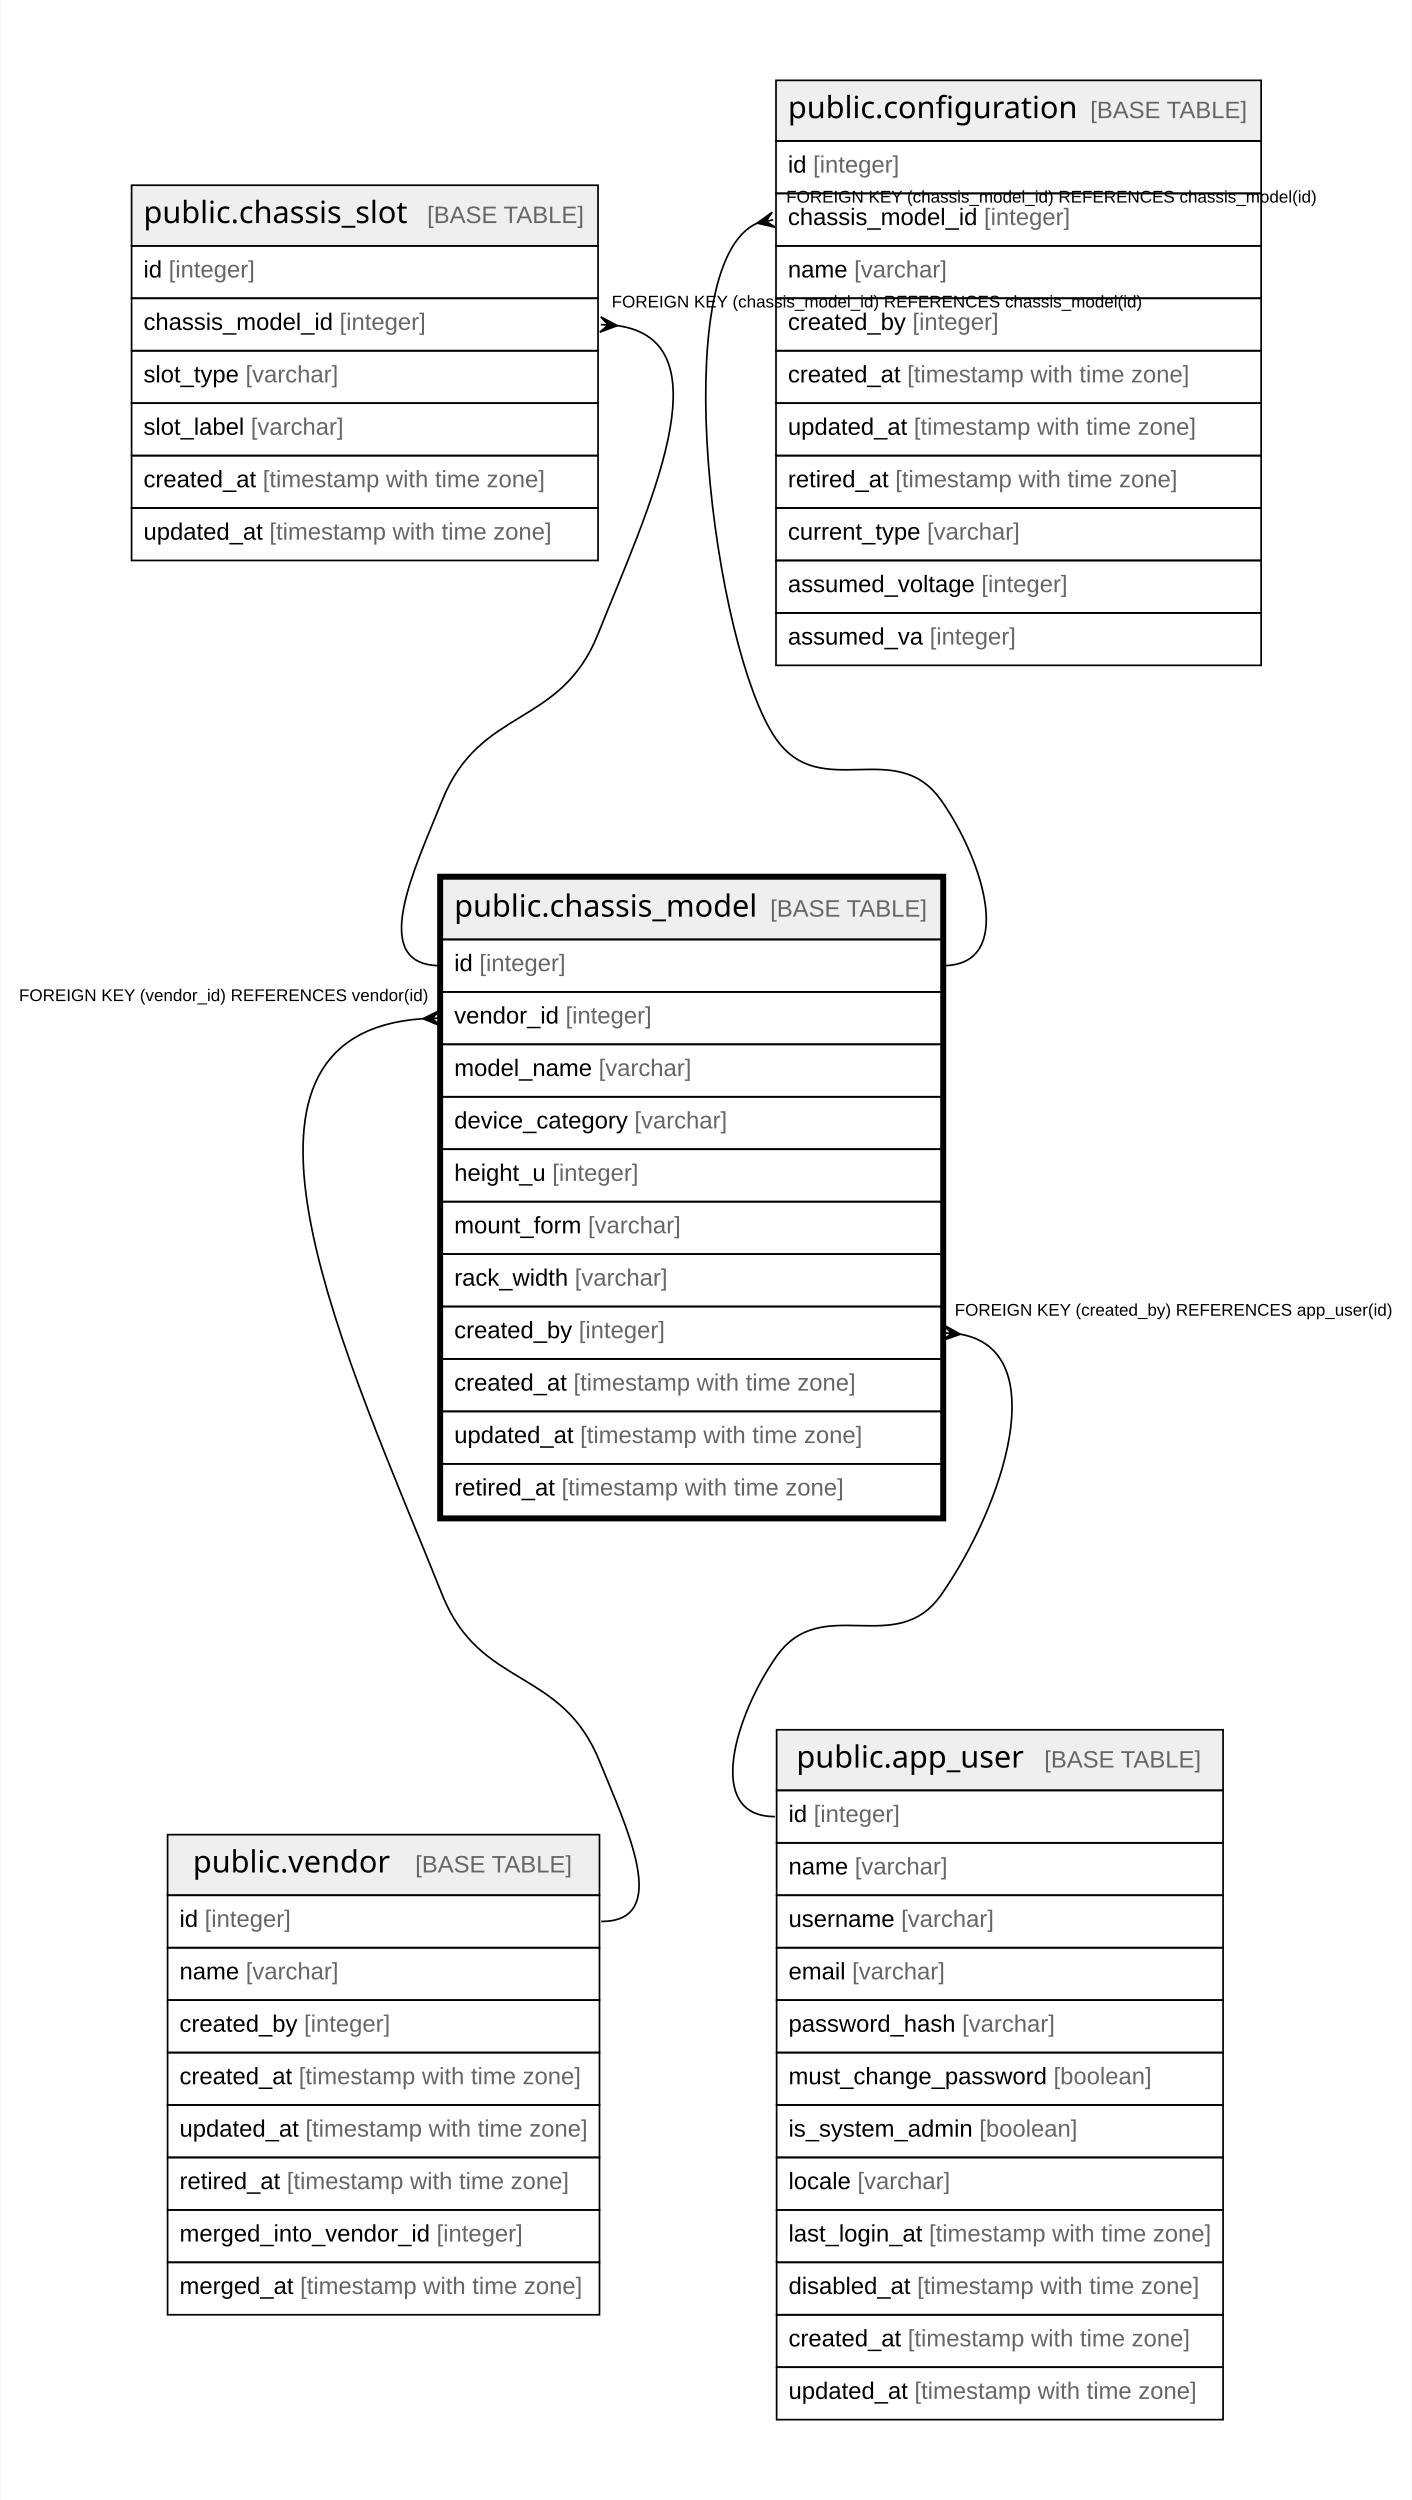
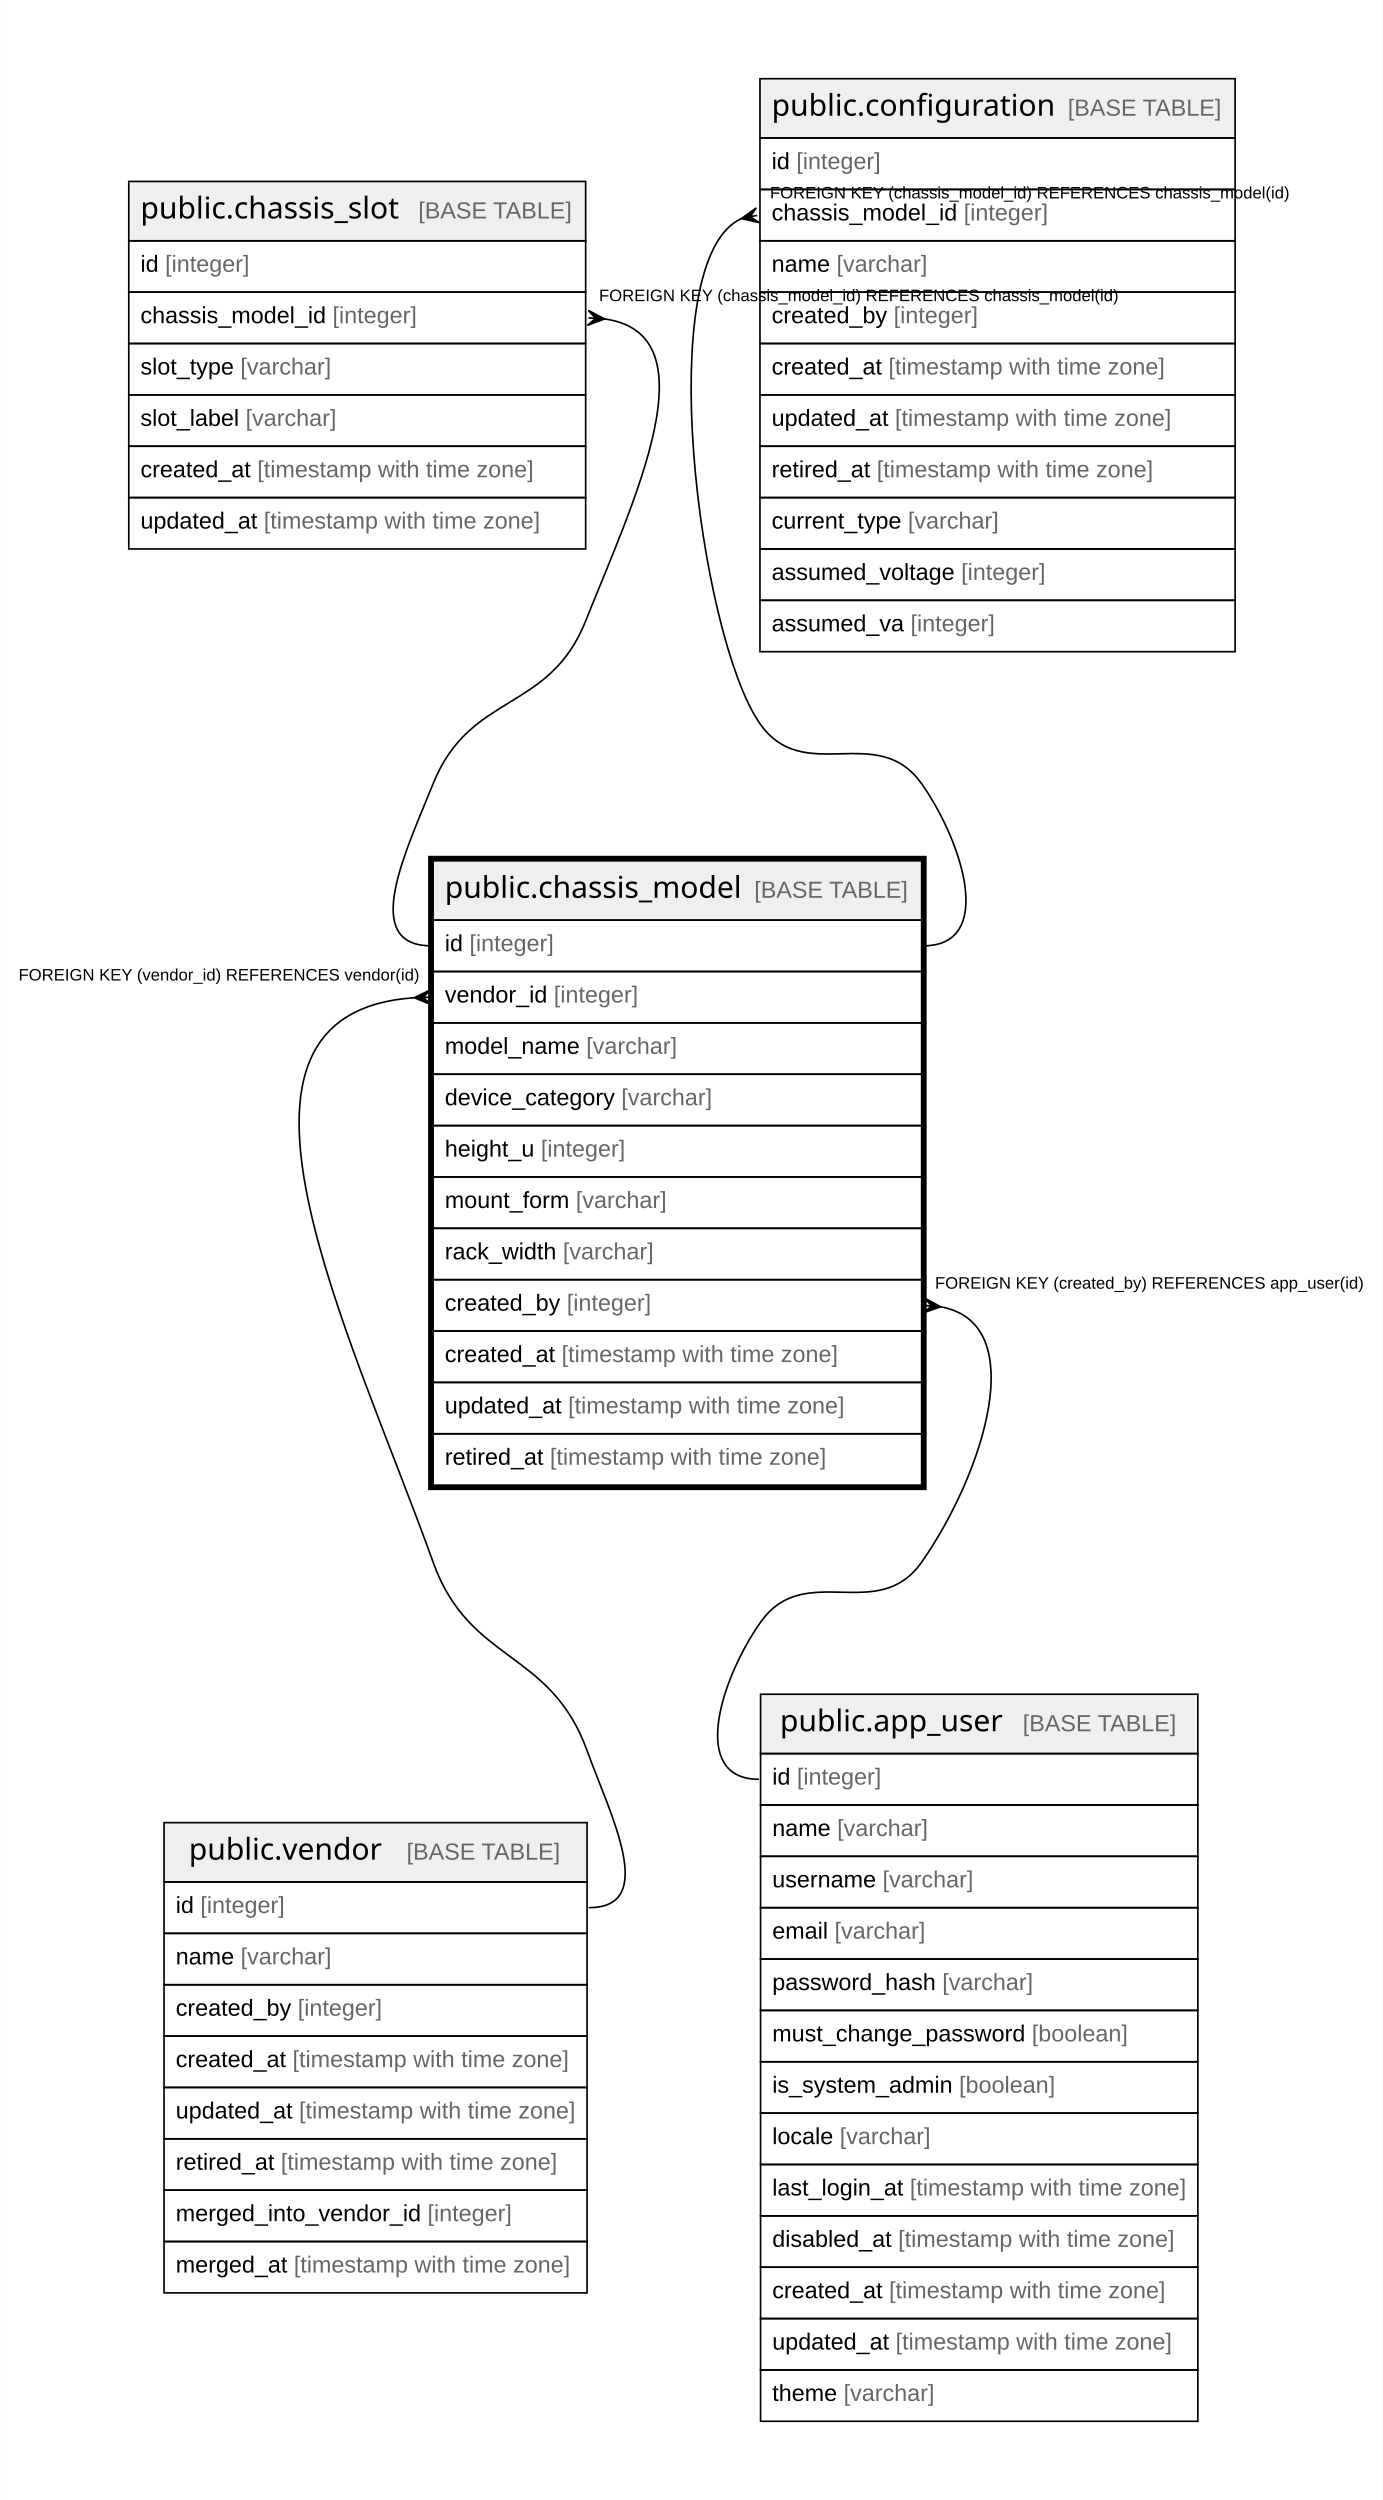
- <svg xmlns="http://www.w3.org/2000/svg" width="829pt" height="1468pt" viewBox="0.00 0.00 828.90 1468.40">
-   <g id="graph0" class="graph" transform="scale(1 1) rotate(0) translate(4 1464.4)">
-     <polygon fill="white" stroke="none" points="-4,4 -4,-1464.4 824.9,-1464.4 824.9,4 -4,4" />
+ <svg xmlns="http://www.w3.org/2000/svg" width="829pt" height="1499pt" viewBox="0.00 0.00 828.90 1499.20">
+   <g id="graph0" class="graph" transform="scale(1 1) rotate(0) translate(4 1495.2)">
+     <polygon fill="white" stroke="none" points="-4,4 -4,-1495.2 824.9,-1495.2 824.9,4 -4,4" />
    <g id="node1" class="node">
-       <polygon fill="#efefef" stroke="none" points="255.62,-912.6 255.62,-948.2 548.59,-948.2 548.59,-912.6 255.62,-912.6" />
-       <polygon fill="none" stroke="black" points="255.62,-912.6 255.62,-948.2 548.59,-948.2 548.59,-912.6 255.62,-912.6" />
-       <text text-anchor="start" x="262.62" y="-926" font-family="Arial Bold" font-size="18.00">public.chassis_model</text>
-       <text text-anchor="start" x="417.1" y="-926" font-family="Arial" font-size="14.00">    </text>
-       <text text-anchor="start" x="448.22" y="-926" font-family="Arial" font-size="14.00" fill="#666666">[BASE TABLE]</text>
+       <polygon fill="#efefef" stroke="none" points="255.62,-943.4 255.62,-979 548.59,-979 548.59,-943.4 255.62,-943.4" />
+       <polygon fill="none" stroke="black" points="255.62,-943.4 255.62,-979 548.59,-979 548.59,-943.4 255.62,-943.4" />
+       <text text-anchor="start" x="262.62" y="-956.8" font-family="Arial Bold" font-size="18.00">public.chassis_model</text>
+       <text text-anchor="start" x="417.1" y="-956.8" font-family="Arial" font-size="14.00">    </text>
+       <text text-anchor="start" x="448.22" y="-956.8" font-family="Arial" font-size="14.00" fill="#666666">[BASE TABLE]</text>
+       <polygon fill="none" stroke="black" points="255.62,-912.6 255.62,-943.4 548.59,-943.4 548.59,-912.6 255.62,-912.6" />
+       <text text-anchor="start" x="262.62" y="-924.8" font-family="Arial" font-size="14.00">id </text>
+       <text text-anchor="start" x="277.41" y="-924.8" font-family="Arial" font-size="14.00" fill="#666666">[integer]</text>
      <polygon fill="none" stroke="black" points="255.62,-881.8 255.62,-912.6 548.59,-912.6 548.59,-881.8 255.62,-881.8" />
-       <text text-anchor="start" x="262.62" y="-894" font-family="Arial" font-size="14.00">id </text>
-       <text text-anchor="start" x="277.41" y="-894" font-family="Arial" font-size="14.00" fill="#666666">[integer]</text>
+       <text text-anchor="start" x="262.62" y="-894" font-family="Arial" font-size="14.00">vendor_id </text>
+       <text text-anchor="start" x="328" y="-894" font-family="Arial" font-size="14.00" fill="#666666">[integer]</text>
      <polygon fill="none" stroke="black" points="255.62,-851 255.62,-881.8 548.59,-881.8 548.59,-851 255.62,-851" />
-       <text text-anchor="start" x="262.62" y="-863.2" font-family="Arial" font-size="14.00">vendor_id </text>
-       <text text-anchor="start" x="328" y="-863.2" font-family="Arial" font-size="14.00" fill="#666666">[integer]</text>
+       <text text-anchor="start" x="262.62" y="-863.2" font-family="Arial" font-size="14.00">model_name </text>
+       <text text-anchor="start" x="347.45" y="-863.2" font-family="Arial" font-size="14.00" fill="#666666">[varchar]</text>
      <polygon fill="none" stroke="black" points="255.62,-820.2 255.62,-851 548.59,-851 548.59,-820.2 255.62,-820.2" />
-       <text text-anchor="start" x="262.62" y="-832.4" font-family="Arial" font-size="14.00">model_name </text>
-       <text text-anchor="start" x="347.45" y="-832.4" font-family="Arial" font-size="14.00" fill="#666666">[varchar]</text>
+       <text text-anchor="start" x="262.62" y="-832.4" font-family="Arial" font-size="14.00">device_category </text>
+       <text text-anchor="start" x="368.47" y="-832.4" font-family="Arial" font-size="14.00" fill="#666666">[varchar]</text>
      <polygon fill="none" stroke="black" points="255.62,-789.4 255.62,-820.2 548.59,-820.2 548.59,-789.4 255.62,-789.4" />
-       <text text-anchor="start" x="262.62" y="-801.6" font-family="Arial" font-size="14.00">device_category </text>
-       <text text-anchor="start" x="368.47" y="-801.6" font-family="Arial" font-size="14.00" fill="#666666">[varchar]</text>
+       <text text-anchor="start" x="262.62" y="-801.6" font-family="Arial" font-size="14.00">height_u </text>
+       <text text-anchor="start" x="320.23" y="-801.6" font-family="Arial" font-size="14.00" fill="#666666">[integer]</text>
      <polygon fill="none" stroke="black" points="255.62,-758.6 255.62,-789.4 548.59,-789.4 548.59,-758.6 255.62,-758.6" />
-       <text text-anchor="start" x="262.62" y="-770.8" font-family="Arial" font-size="14.00">height_u </text>
-       <text text-anchor="start" x="320.23" y="-770.8" font-family="Arial" font-size="14.00" fill="#666666">[integer]</text>
+       <text text-anchor="start" x="262.62" y="-770.8" font-family="Arial" font-size="14.00">mount_form </text>
+       <text text-anchor="start" x="341.21" y="-770.8" font-family="Arial" font-size="14.00" fill="#666666">[varchar]</text>
      <polygon fill="none" stroke="black" points="255.62,-727.8 255.62,-758.6 548.59,-758.6 548.59,-727.8 255.62,-727.8" />
-       <text text-anchor="start" x="262.62" y="-740" font-family="Arial" font-size="14.00">mount_form </text>
-       <text text-anchor="start" x="341.21" y="-740" font-family="Arial" font-size="14.00" fill="#666666">[varchar]</text>
+       <text text-anchor="start" x="262.62" y="-740" font-family="Arial" font-size="14.00">rack_width </text>
+       <text text-anchor="start" x="333.43" y="-740" font-family="Arial" font-size="14.00" fill="#666666">[varchar]</text>
      <polygon fill="none" stroke="black" points="255.62,-697 255.62,-727.8 548.59,-727.8 548.59,-697 255.62,-697" />
-       <text text-anchor="start" x="262.62" y="-709.2" font-family="Arial" font-size="14.00">rack_width </text>
-       <text text-anchor="start" x="333.43" y="-709.2" font-family="Arial" font-size="14.00" fill="#666666">[varchar]</text>
+       <text text-anchor="start" x="262.62" y="-709.2" font-family="Arial" font-size="14.00">created_by </text>
+       <text text-anchor="start" x="335.78" y="-709.2" font-family="Arial" font-size="14.00" fill="#666666">[integer]</text>
      <polygon fill="none" stroke="black" points="255.62,-666.2 255.62,-697 548.59,-697 548.59,-666.2 255.62,-666.2" />
-       <text text-anchor="start" x="262.62" y="-678.4" font-family="Arial" font-size="14.00">created_by </text>
-       <text text-anchor="start" x="335.78" y="-678.4" font-family="Arial" font-size="14.00" fill="#666666">[integer]</text>
+       <text text-anchor="start" x="262.62" y="-678.4" font-family="Arial" font-size="14.00">created_at </text>
+       <text text-anchor="start" x="332.67" y="-678.4" font-family="Arial" font-size="14.00" fill="#666666">[timestamp with time zone]</text>
      <polygon fill="none" stroke="black" points="255.62,-635.4 255.62,-666.2 548.59,-666.2 548.59,-635.4 255.62,-635.4" />
-       <text text-anchor="start" x="262.62" y="-647.6" font-family="Arial" font-size="14.00">created_at </text>
-       <text text-anchor="start" x="332.67" y="-647.6" font-family="Arial" font-size="14.00" fill="#666666">[timestamp with time zone]</text>
+       <text text-anchor="start" x="262.62" y="-647.6" font-family="Arial" font-size="14.00">updated_at </text>
+       <text text-anchor="start" x="336.58" y="-647.6" font-family="Arial" font-size="14.00" fill="#666666">[timestamp with time zone]</text>
      <polygon fill="none" stroke="black" points="255.62,-604.6 255.62,-635.4 548.59,-635.4 548.59,-604.6 255.62,-604.6" />
-       <text text-anchor="start" x="262.62" y="-616.8" font-family="Arial" font-size="14.00">updated_at </text>
-       <text text-anchor="start" x="336.58" y="-616.8" font-family="Arial" font-size="14.00" fill="#666666">[timestamp with time zone]</text>
-       <polygon fill="none" stroke="black" points="255.62,-573.8 255.62,-604.6 548.59,-604.6 548.59,-573.8 255.62,-573.8" />
-       <text text-anchor="start" x="262.62" y="-586" font-family="Arial" font-size="14.00">retired_at </text>
-       <text text-anchor="start" x="325.66" y="-586" font-family="Arial" font-size="14.00" fill="#666666">[timestamp with time zone]</text>
-       <polygon fill="none" stroke="black" stroke-width="3" points="254.12,-572.3 254.12,-949.7 550.09,-949.7 550.09,-572.3 254.12,-572.3" />
+       <text text-anchor="start" x="262.62" y="-616.8" font-family="Arial" font-size="14.00">retired_at </text>
+       <text text-anchor="start" x="325.66" y="-616.8" font-family="Arial" font-size="14.00" fill="#666666">[timestamp with time zone]</text>
+       <polygon fill="none" stroke="black" stroke-width="3" points="254.12,-603.1 254.12,-980.5 550.09,-980.5 550.09,-603.1 254.12,-603.1" />
    </g>
    <g id="node4" class="node">
-       <polygon fill="#efefef" stroke="none" points="94.27,-351.2 94.27,-386.8 347.95,-386.8 347.95,-351.2 94.27,-351.2" />
-       <polygon fill="none" stroke="black" points="94.27,-351.2 94.27,-386.8 347.95,-386.8 347.95,-351.2 94.27,-351.2" />
-       <text text-anchor="start" x="109.13" y="-364.6" font-family="Arial Bold" font-size="18.00">public.vendor</text>
-       <text text-anchor="start" x="208.6" y="-364.6" font-family="Arial" font-size="14.00">    </text>
-       <text text-anchor="start" x="239.72" y="-364.6" font-family="Arial" font-size="14.00" fill="#666666">[BASE TABLE]</text>
-       <polygon fill="none" stroke="black" points="94.27,-320.4 94.27,-351.2 347.95,-351.2 347.95,-320.4 94.27,-320.4" />
-       <text text-anchor="start" x="101.27" y="-332.6" font-family="Arial" font-size="14.00">id </text>
-       <text text-anchor="start" x="116.05" y="-332.6" font-family="Arial" font-size="14.00" fill="#666666">[integer]</text>
-       <polygon fill="none" stroke="black" points="94.27,-289.6 94.27,-320.4 347.95,-320.4 347.95,-289.6 94.27,-289.6" />
-       <text text-anchor="start" x="101.27" y="-301.8" font-family="Arial" font-size="14.00">name </text>
-       <text text-anchor="start" x="140.18" y="-301.8" font-family="Arial" font-size="14.00" fill="#666666">[varchar]</text>
-       <polygon fill="none" stroke="black" points="94.27,-258.8 94.27,-289.6 347.95,-289.6 347.95,-258.8 94.27,-258.8" />
-       <text text-anchor="start" x="101.27" y="-271" font-family="Arial" font-size="14.00">created_by </text>
-       <text text-anchor="start" x="174.43" y="-271" font-family="Arial" font-size="14.00" fill="#666666">[integer]</text>
-       <polygon fill="none" stroke="black" points="94.27,-228 94.27,-258.8 347.95,-258.8 347.95,-228 94.27,-228" />
-       <text text-anchor="start" x="101.27" y="-240.2" font-family="Arial" font-size="14.00">created_at </text>
-       <text text-anchor="start" x="171.31" y="-240.2" font-family="Arial" font-size="14.00" fill="#666666">[timestamp with time zone]</text>
-       <polygon fill="none" stroke="black" points="94.27,-197.2 94.27,-228 347.95,-228 347.95,-197.2 94.27,-197.2" />
-       <text text-anchor="start" x="101.27" y="-209.4" font-family="Arial" font-size="14.00">updated_at </text>
-       <text text-anchor="start" x="175.23" y="-209.4" font-family="Arial" font-size="14.00" fill="#666666">[timestamp with time zone]</text>
-       <polygon fill="none" stroke="black" points="94.27,-166.4 94.27,-197.2 347.95,-197.2 347.95,-166.4 94.27,-166.4" />
-       <text text-anchor="start" x="101.27" y="-178.6" font-family="Arial" font-size="14.00">retired_at </text>
-       <text text-anchor="start" x="164.3" y="-178.6" font-family="Arial" font-size="14.00" fill="#666666">[timestamp with time zone]</text>
-       <polygon fill="none" stroke="black" points="94.27,-135.6 94.27,-166.4 347.95,-166.4 347.95,-135.6 94.27,-135.6" />
-       <text text-anchor="start" x="101.27" y="-147.8" font-family="Arial" font-size="14.00">merged_into_vendor_id </text>
-       <text text-anchor="start" x="252.26" y="-147.8" font-family="Arial" font-size="14.00" fill="#666666">[integer]</text>
-       <polygon fill="none" stroke="black" points="94.27,-104.8 94.27,-135.6 347.95,-135.6 347.95,-104.8 94.27,-104.8" />
-       <text text-anchor="start" x="101.27" y="-117" font-family="Arial" font-size="14.00">merged_at </text>
-       <text text-anchor="start" x="172.09" y="-117" font-family="Arial" font-size="14.00" fill="#666666">[timestamp with time zone]</text>
+       <polygon fill="#efefef" stroke="none" points="94.27,-366.6 94.27,-402.2 347.95,-402.2 347.95,-366.6 94.27,-366.6" />
+       <polygon fill="none" stroke="black" points="94.27,-366.6 94.27,-402.2 347.95,-402.2 347.95,-366.6 94.27,-366.6" />
+       <text text-anchor="start" x="109.13" y="-380" font-family="Arial Bold" font-size="18.00">public.vendor</text>
+       <text text-anchor="start" x="208.6" y="-380" font-family="Arial" font-size="14.00">    </text>
+       <text text-anchor="start" x="239.72" y="-380" font-family="Arial" font-size="14.00" fill="#666666">[BASE TABLE]</text>
+       <polygon fill="none" stroke="black" points="94.27,-335.8 94.27,-366.6 347.95,-366.6 347.95,-335.8 94.27,-335.8" />
+       <text text-anchor="start" x="101.27" y="-348" font-family="Arial" font-size="14.00">id </text>
+       <text text-anchor="start" x="116.05" y="-348" font-family="Arial" font-size="14.00" fill="#666666">[integer]</text>
+       <polygon fill="none" stroke="black" points="94.27,-305 94.27,-335.8 347.95,-335.8 347.95,-305 94.27,-305" />
+       <text text-anchor="start" x="101.27" y="-317.2" font-family="Arial" font-size="14.00">name </text>
+       <text text-anchor="start" x="140.18" y="-317.2" font-family="Arial" font-size="14.00" fill="#666666">[varchar]</text>
+       <polygon fill="none" stroke="black" points="94.27,-274.2 94.27,-305 347.95,-305 347.95,-274.2 94.27,-274.2" />
+       <text text-anchor="start" x="101.27" y="-286.4" font-family="Arial" font-size="14.00">created_by </text>
+       <text text-anchor="start" x="174.43" y="-286.4" font-family="Arial" font-size="14.00" fill="#666666">[integer]</text>
+       <polygon fill="none" stroke="black" points="94.27,-243.4 94.27,-274.2 347.95,-274.2 347.95,-243.4 94.27,-243.4" />
+       <text text-anchor="start" x="101.27" y="-255.6" font-family="Arial" font-size="14.00">created_at </text>
+       <text text-anchor="start" x="171.31" y="-255.6" font-family="Arial" font-size="14.00" fill="#666666">[timestamp with time zone]</text>
+       <polygon fill="none" stroke="black" points="94.27,-212.6 94.27,-243.4 347.95,-243.4 347.95,-212.6 94.27,-212.6" />
+       <text text-anchor="start" x="101.27" y="-224.8" font-family="Arial" font-size="14.00">updated_at </text>
+       <text text-anchor="start" x="175.23" y="-224.8" font-family="Arial" font-size="14.00" fill="#666666">[timestamp with time zone]</text>
+       <polygon fill="none" stroke="black" points="94.27,-181.8 94.27,-212.6 347.95,-212.6 347.95,-181.8 94.27,-181.8" />
+       <text text-anchor="start" x="101.27" y="-194" font-family="Arial" font-size="14.00">retired_at </text>
+       <text text-anchor="start" x="164.3" y="-194" font-family="Arial" font-size="14.00" fill="#666666">[timestamp with time zone]</text>
+       <polygon fill="none" stroke="black" points="94.27,-151 94.27,-181.8 347.95,-181.8 347.95,-151 94.27,-151" />
+       <text text-anchor="start" x="101.27" y="-163.2" font-family="Arial" font-size="14.00">merged_into_vendor_id </text>
+       <text text-anchor="start" x="252.26" y="-163.2" font-family="Arial" font-size="14.00" fill="#666666">[integer]</text>
+       <polygon fill="none" stroke="black" points="94.27,-120.2 94.27,-151 347.95,-151 347.95,-120.2 94.27,-120.2" />
+       <text text-anchor="start" x="101.27" y="-132.4" font-family="Arial" font-size="14.00">merged_at </text>
+       <text text-anchor="start" x="172.09" y="-132.4" font-family="Arial" font-size="14.00" fill="#666666">[timestamp with time zone]</text>
    </g>
    <g id="edge3" class="edge">
-       <path fill="none" stroke="black" d="M244.44,-866.08C108.51,-857.11 201.04,-664.14 255.62,-527.6 277.79,-472.16 325.57,-485.36 347.95,-430 363.64,-391.18 390.82,-335.8 348.95,-335.8" />
-       <polygon fill="black" stroke="black" points="244.3,-866.07 254.15,-870.89 249.63,-866.24 253.96,-866.38 253.96,-866.38 253.96,-866.38 249.63,-866.24 254.43,-861.89 244.3,-866.07" />
-       <text text-anchor="start" x="7" y="-876.4" font-family="Arial" font-size="10.00">FOREIGN KEY (vendor_id) REFERENCES vendor(id)</text>
+       <path fill="none" stroke="black" d="M244.45,-896.88C108.74,-887.99 206.03,-696.83 255.62,-558.4 277.5,-497.35 325.84,-506.37 347.95,-445.4 362.22,-406.04 390.82,-351.2 348.95,-351.2" />
+       <polygon fill="black" stroke="black" points="244.3,-896.87 254.15,-901.69 249.63,-897.04 253.96,-897.18 253.96,-897.18 253.96,-897.18 249.63,-897.04 254.43,-892.69 244.3,-896.87" />
+       <text text-anchor="start" x="7" y="-907.2" font-family="Arial" font-size="10.00">FOREIGN KEY (vendor_id) REFERENCES vendor(id)</text>
    </g>
    <g id="node5" class="node">
-       <polygon fill="#efefef" stroke="none" points="451.99,-412.8 451.99,-448.4 714.22,-448.4 714.22,-412.8 451.99,-412.8" />
-       <polygon fill="none" stroke="black" points="451.99,-412.8 451.99,-448.4 714.22,-448.4 714.22,-412.8 451.99,-412.8" />
-       <text text-anchor="start" x="463.63" y="-426.2" font-family="Arial Bold" font-size="18.00">public.app_user</text>
-       <text text-anchor="start" x="578.1" y="-426.2" font-family="Arial" font-size="14.00">    </text>
-       <text text-anchor="start" x="609.21" y="-426.2" font-family="Arial" font-size="14.00" fill="#666666">[BASE TABLE]</text>
+       <polygon fill="#efefef" stroke="none" points="451.99,-443.6 451.99,-479.2 714.22,-479.2 714.22,-443.6 451.99,-443.6" />
+       <polygon fill="none" stroke="black" points="451.99,-443.6 451.99,-479.2 714.22,-479.2 714.22,-443.6 451.99,-443.6" />
+       <text text-anchor="start" x="463.63" y="-457" font-family="Arial Bold" font-size="18.00">public.app_user</text>
+       <text text-anchor="start" x="578.1" y="-457" font-family="Arial" font-size="14.00">    </text>
+       <text text-anchor="start" x="609.21" y="-457" font-family="Arial" font-size="14.00" fill="#666666">[BASE TABLE]</text>
+       <polygon fill="none" stroke="black" points="451.99,-412.8 451.99,-443.6 714.22,-443.6 714.22,-412.8 451.99,-412.8" />
+       <text text-anchor="start" x="458.99" y="-425" font-family="Arial" font-size="14.00">id </text>
+       <text text-anchor="start" x="473.78" y="-425" font-family="Arial" font-size="14.00" fill="#666666">[integer]</text>
      <polygon fill="none" stroke="black" points="451.99,-382 451.99,-412.8 714.22,-412.8 714.22,-382 451.99,-382" />
-       <text text-anchor="start" x="458.99" y="-394.2" font-family="Arial" font-size="14.00">id </text>
-       <text text-anchor="start" x="473.78" y="-394.2" font-family="Arial" font-size="14.00" fill="#666666">[integer]</text>
+       <text text-anchor="start" x="458.99" y="-394.2" font-family="Arial" font-size="14.00">name </text>
+       <text text-anchor="start" x="497.9" y="-394.2" font-family="Arial" font-size="14.00" fill="#666666">[varchar]</text>
      <polygon fill="none" stroke="black" points="451.99,-351.2 451.99,-382 714.22,-382 714.22,-351.2 451.99,-351.2" />
-       <text text-anchor="start" x="458.99" y="-363.4" font-family="Arial" font-size="14.00">name </text>
-       <text text-anchor="start" x="497.9" y="-363.4" font-family="Arial" font-size="14.00" fill="#666666">[varchar]</text>
+       <text text-anchor="start" x="458.99" y="-363.4" font-family="Arial" font-size="14.00">username </text>
+       <text text-anchor="start" x="525.14" y="-363.4" font-family="Arial" font-size="14.00" fill="#666666">[varchar]</text>
      <polygon fill="none" stroke="black" points="451.99,-320.4 451.99,-351.2 714.22,-351.2 714.22,-320.4 451.99,-320.4" />
-       <text text-anchor="start" x="458.99" y="-332.6" font-family="Arial" font-size="14.00">username </text>
-       <text text-anchor="start" x="525.14" y="-332.6" font-family="Arial" font-size="14.00" fill="#666666">[varchar]</text>
+       <text text-anchor="start" x="458.99" y="-332.6" font-family="Arial" font-size="14.00">email </text>
+       <text text-anchor="start" x="496.34" y="-332.6" font-family="Arial" font-size="14.00" fill="#666666">[varchar]</text>
      <polygon fill="none" stroke="black" points="451.99,-289.6 451.99,-320.4 714.22,-320.4 714.22,-289.6 451.99,-289.6" />
-       <text text-anchor="start" x="458.99" y="-301.8" font-family="Arial" font-size="14.00">email </text>
-       <text text-anchor="start" x="496.34" y="-301.8" font-family="Arial" font-size="14.00" fill="#666666">[varchar]</text>
+       <text text-anchor="start" x="458.99" y="-301.8" font-family="Arial" font-size="14.00">password_hash </text>
+       <text text-anchor="start" x="560.95" y="-301.8" font-family="Arial" font-size="14.00" fill="#666666">[varchar]</text>
      <polygon fill="none" stroke="black" points="451.99,-258.8 451.99,-289.6 714.22,-289.6 714.22,-258.8 451.99,-258.8" />
-       <text text-anchor="start" x="458.99" y="-271" font-family="Arial" font-size="14.00">password_hash </text>
-       <text text-anchor="start" x="560.95" y="-271" font-family="Arial" font-size="14.00" fill="#666666">[varchar]</text>
+       <text text-anchor="start" x="458.99" y="-271" font-family="Arial" font-size="14.00">must_change_password </text>
+       <text text-anchor="start" x="614.64" y="-271" font-family="Arial" font-size="14.00" fill="#666666">[boolean]</text>
      <polygon fill="none" stroke="black" points="451.99,-228 451.99,-258.8 714.22,-258.8 714.22,-228 451.99,-228" />
-       <text text-anchor="start" x="458.99" y="-240.2" font-family="Arial" font-size="14.00">must_change_password </text>
-       <text text-anchor="start" x="614.64" y="-240.2" font-family="Arial" font-size="14.00" fill="#666666">[boolean]</text>
+       <text text-anchor="start" x="458.99" y="-240.2" font-family="Arial" font-size="14.00">is_system_admin </text>
+       <text text-anchor="start" x="571.04" y="-240.2" font-family="Arial" font-size="14.00" fill="#666666">[boolean]</text>
      <polygon fill="none" stroke="black" points="451.99,-197.2 451.99,-228 714.22,-228 714.22,-197.2 451.99,-197.2" />
-       <text text-anchor="start" x="458.99" y="-209.4" font-family="Arial" font-size="14.00">is_system_admin </text>
-       <text text-anchor="start" x="571.04" y="-209.4" font-family="Arial" font-size="14.00" fill="#666666">[boolean]</text>
+       <text text-anchor="start" x="458.99" y="-209.4" font-family="Arial" font-size="14.00">locale </text>
+       <text text-anchor="start" x="499.46" y="-209.4" font-family="Arial" font-size="14.00" fill="#666666">[varchar]</text>
      <polygon fill="none" stroke="black" points="451.99,-166.4 451.99,-197.2 714.22,-197.2 714.22,-166.4 451.99,-166.4" />
-       <text text-anchor="start" x="458.99" y="-178.6" font-family="Arial" font-size="14.00">locale </text>
-       <text text-anchor="start" x="499.46" y="-178.6" font-family="Arial" font-size="14.00" fill="#666666">[varchar]</text>
+       <text text-anchor="start" x="458.99" y="-178.6" font-family="Arial" font-size="14.00">last_login_at </text>
+       <text text-anchor="start" x="541.5" y="-178.6" font-family="Arial" font-size="14.00" fill="#666666">[timestamp with time zone]</text>
      <polygon fill="none" stroke="black" points="451.99,-135.6 451.99,-166.4 714.22,-166.4 714.22,-135.6 451.99,-135.6" />
-       <text text-anchor="start" x="458.99" y="-147.8" font-family="Arial" font-size="14.00">last_login_at </text>
-       <text text-anchor="start" x="541.5" y="-147.8" font-family="Arial" font-size="14.00" fill="#666666">[timestamp with time zone]</text>
+       <text text-anchor="start" x="458.99" y="-147.8" font-family="Arial" font-size="14.00">disabled_at </text>
+       <text text-anchor="start" x="534.5" y="-147.8" font-family="Arial" font-size="14.00" fill="#666666">[timestamp with time zone]</text>
      <polygon fill="none" stroke="black" points="451.99,-104.8 451.99,-135.6 714.22,-135.6 714.22,-104.8 451.99,-104.8" />
-       <text text-anchor="start" x="458.99" y="-117" font-family="Arial" font-size="14.00">disabled_at </text>
-       <text text-anchor="start" x="534.5" y="-117" font-family="Arial" font-size="14.00" fill="#666666">[timestamp with time zone]</text>
+       <text text-anchor="start" x="458.99" y="-117" font-family="Arial" font-size="14.00">created_at </text>
+       <text text-anchor="start" x="529.04" y="-117" font-family="Arial" font-size="14.00" fill="#666666">[timestamp with time zone]</text>
      <polygon fill="none" stroke="black" points="451.99,-74 451.99,-104.8 714.22,-104.8 714.22,-74 451.99,-74" />
-       <text text-anchor="start" x="458.99" y="-86.2" font-family="Arial" font-size="14.00">created_at </text>
-       <text text-anchor="start" x="529.04" y="-86.2" font-family="Arial" font-size="14.00" fill="#666666">[timestamp with time zone]</text>
+       <text text-anchor="start" x="458.99" y="-86.2" font-family="Arial" font-size="14.00">updated_at </text>
+       <text text-anchor="start" x="532.95" y="-86.2" font-family="Arial" font-size="14.00" fill="#666666">[timestamp with time zone]</text>
      <polygon fill="none" stroke="black" points="451.99,-43.2 451.99,-74 714.22,-74 714.22,-43.2 451.99,-43.2" />
-       <text text-anchor="start" x="458.99" y="-55.4" font-family="Arial" font-size="14.00">updated_at </text>
-       <text text-anchor="start" x="532.95" y="-55.4" font-family="Arial" font-size="14.00" fill="#666666">[timestamp with time zone]</text>
+       <text text-anchor="start" x="458.99" y="-55.4" font-family="Arial" font-size="14.00">theme </text>
+       <text text-anchor="start" x="501.79" y="-55.4" font-family="Arial" font-size="14.00" fill="#666666">[varchar]</text>
    </g>
    <g id="edge4" class="edge">
-       <path fill="none" stroke="black" d="M559.95,-680.74C614.7,-671.02 585.67,-580.62 548.59,-527.6 522.33,-490.05 478.33,-529.09 451.99,-491.6 427.93,-457.34 409.13,-397.4 450.99,-397.4" />
-       <polygon fill="black" stroke="black" points="559.89,-680.75 549.55,-677.09 554.57,-681.19 550.26,-681.54 550.26,-681.54 550.26,-681.54 554.57,-681.19 550.29,-686.06 559.89,-680.75" />
-       <text text-anchor="start" x="556.59" y="-691.6" font-family="Arial" font-size="10.00">FOREIGN KEY (created_by) REFERENCES app_user(id)</text>
+       <path fill="none" stroke="black" d="M559.95,-711.54C614.7,-701.82 585.67,-611.42 548.59,-558.4 522.33,-520.85 478.33,-559.89 451.99,-522.4 427.93,-488.14 409.13,-428.2 450.99,-428.2" />
+       <polygon fill="black" stroke="black" points="559.89,-711.55 549.55,-707.89 554.57,-711.99 550.26,-712.34 550.26,-712.34 550.26,-712.34 554.57,-711.99 550.29,-716.86 559.89,-711.55" />
+       <text text-anchor="start" x="556.59" y="-722.4" font-family="Arial" font-size="10.00">FOREIGN KEY (created_by) REFERENCES app_user(id)</text>
    </g>
    <g id="node2" class="node">
-       <polygon fill="#efefef" stroke="none" points="73.12,-1320 73.12,-1355.6 347.1,-1355.6 347.1,-1320 73.12,-1320" />
-       <polygon fill="none" stroke="black" points="73.12,-1320 73.12,-1355.6 347.1,-1355.6 347.1,-1320 73.12,-1320" />
-       <text text-anchor="start" x="80.12" y="-1333.4" font-family="Arial Bold" font-size="18.00">public.chassis_slot</text>
-       <text text-anchor="start" x="215.61" y="-1333.4" font-family="Arial" font-size="14.00">    </text>
-       <text text-anchor="start" x="246.73" y="-1333.4" font-family="Arial" font-size="14.00" fill="#666666">[BASE TABLE]</text>
+       <polygon fill="#efefef" stroke="none" points="73.12,-1350.8 73.12,-1386.4 347.1,-1386.4 347.1,-1350.8 73.12,-1350.8" />
+       <polygon fill="none" stroke="black" points="73.12,-1350.8 73.12,-1386.4 347.1,-1386.4 347.1,-1350.8 73.12,-1350.8" />
+       <text text-anchor="start" x="80.12" y="-1364.2" font-family="Arial Bold" font-size="18.00">public.chassis_slot</text>
+       <text text-anchor="start" x="215.61" y="-1364.2" font-family="Arial" font-size="14.00">    </text>
+       <text text-anchor="start" x="246.73" y="-1364.2" font-family="Arial" font-size="14.00" fill="#666666">[BASE TABLE]</text>
+       <polygon fill="none" stroke="black" points="73.12,-1320 73.12,-1350.8 347.1,-1350.8 347.1,-1320 73.12,-1320" />
+       <text text-anchor="start" x="80.12" y="-1332.2" font-family="Arial" font-size="14.00">id </text>
+       <text text-anchor="start" x="94.9" y="-1332.2" font-family="Arial" font-size="14.00" fill="#666666">[integer]</text>
      <polygon fill="none" stroke="black" points="73.12,-1289.2 73.12,-1320 347.1,-1320 347.1,-1289.2 73.12,-1289.2" />
-       <text text-anchor="start" x="80.12" y="-1301.4" font-family="Arial" font-size="14.00">id </text>
-       <text text-anchor="start" x="94.9" y="-1301.4" font-family="Arial" font-size="14.00" fill="#666666">[integer]</text>
+       <text text-anchor="start" x="80.12" y="-1301.4" font-family="Arial" font-size="14.00">chassis_model_id </text>
+       <text text-anchor="start" x="195.29" y="-1301.4" font-family="Arial" font-size="14.00" fill="#666666">[integer]</text>
      <polygon fill="none" stroke="black" points="73.12,-1258.4 73.12,-1289.2 347.1,-1289.2 347.1,-1258.4 73.12,-1258.4" />
-       <text text-anchor="start" x="80.12" y="-1270.6" font-family="Arial" font-size="14.00">chassis_model_id </text>
-       <text text-anchor="start" x="195.29" y="-1270.6" font-family="Arial" font-size="14.00" fill="#666666">[integer]</text>
+       <text text-anchor="start" x="80.12" y="-1270.6" font-family="Arial" font-size="14.00">slot_type </text>
+       <text text-anchor="start" x="140.04" y="-1270.6" font-family="Arial" font-size="14.00" fill="#666666">[varchar]</text>
      <polygon fill="none" stroke="black" points="73.12,-1227.6 73.12,-1258.4 347.1,-1258.4 347.1,-1227.6 73.12,-1227.6" />
-       <text text-anchor="start" x="80.12" y="-1239.8" font-family="Arial" font-size="14.00">slot_type </text>
-       <text text-anchor="start" x="140.04" y="-1239.8" font-family="Arial" font-size="14.00" fill="#666666">[varchar]</text>
+       <text text-anchor="start" x="80.12" y="-1239.8" font-family="Arial" font-size="14.00">slot_label </text>
+       <text text-anchor="start" x="143.16" y="-1239.8" font-family="Arial" font-size="14.00" fill="#666666">[varchar]</text>
      <polygon fill="none" stroke="black" points="73.12,-1196.8 73.12,-1227.6 347.1,-1227.6 347.1,-1196.8 73.12,-1196.8" />
-       <text text-anchor="start" x="80.12" y="-1209" font-family="Arial" font-size="14.00">slot_label </text>
-       <text text-anchor="start" x="143.16" y="-1209" font-family="Arial" font-size="14.00" fill="#666666">[varchar]</text>
+       <text text-anchor="start" x="80.12" y="-1209" font-family="Arial" font-size="14.00">created_at </text>
+       <text text-anchor="start" x="150.17" y="-1209" font-family="Arial" font-size="14.00" fill="#666666">[timestamp with time zone]</text>
      <polygon fill="none" stroke="black" points="73.12,-1166 73.12,-1196.8 347.1,-1196.8 347.1,-1166 73.12,-1166" />
-       <text text-anchor="start" x="80.12" y="-1178.2" font-family="Arial" font-size="14.00">created_at </text>
-       <text text-anchor="start" x="150.17" y="-1178.2" font-family="Arial" font-size="14.00" fill="#666666">[timestamp with time zone]</text>
-       <polygon fill="none" stroke="black" points="73.12,-1135.2 73.12,-1166 347.1,-1166 347.1,-1135.2 73.12,-1135.2" />
-       <text text-anchor="start" x="80.12" y="-1147.4" font-family="Arial" font-size="14.00">updated_at </text>
-       <text text-anchor="start" x="154.08" y="-1147.4" font-family="Arial" font-size="14.00" fill="#666666">[timestamp with time zone]</text>
+       <text text-anchor="start" x="80.12" y="-1178.2" font-family="Arial" font-size="14.00">updated_at </text>
+       <text text-anchor="start" x="154.08" y="-1178.2" font-family="Arial" font-size="14.00" fill="#666666">[timestamp with time zone]</text>
    </g>
    <g id="edge1" class="edge">
-       <path fill="none" stroke="black" d="M358.2,-1273.17C424.28,-1264.27 375.67,-1163.69 347.1,-1092 325.09,-1036.77 277.77,-1049.57 255.62,-994.4 239.53,-954.31 211.42,-897.2 254.62,-897.2" />
-       <polygon fill="black" stroke="black" points="358.41,-1273.15 348.15,-1269.29 353.09,-1273.49 348.77,-1273.76 348.77,-1273.76 348.77,-1273.76 353.09,-1273.49 348.71,-1278.27 358.41,-1273.15" />
-       <text text-anchor="start" x="355.1" y="-1283.8" font-family="Arial" font-size="10.00">FOREIGN KEY (chassis_model_id) REFERENCES chassis_model(id)</text>
+       <path fill="none" stroke="black" d="M358.2,-1303.97C424.28,-1295.07 375.67,-1194.49 347.1,-1122.8 325.09,-1067.57 277.77,-1080.37 255.62,-1025.2 239.53,-985.11 211.42,-928 254.62,-928" />
+       <polygon fill="black" stroke="black" points="358.41,-1303.95 348.15,-1300.09 353.09,-1304.29 348.77,-1304.56 348.77,-1304.56 348.77,-1304.56 353.09,-1304.29 348.71,-1309.07 358.41,-1303.95" />
+       <text text-anchor="start" x="355.1" y="-1314.6" font-family="Arial" font-size="10.00">FOREIGN KEY (chassis_model_id) REFERENCES chassis_model(id)</text>
    </g>
    <g id="node3" class="node">
-       <polygon fill="#efefef" stroke="none" points="451.63,-1381.6 451.63,-1417.2 736.58,-1417.2 736.58,-1381.6 451.63,-1381.6" />
-       <polygon fill="none" stroke="black" points="451.63,-1381.6 451.63,-1417.2 736.58,-1417.2 736.58,-1381.6 451.63,-1381.6" />
-       <text text-anchor="start" x="458.63" y="-1395" font-family="Arial Bold" font-size="18.00">public.configuration</text>
-       <text text-anchor="start" x="605.09" y="-1395" font-family="Arial" font-size="14.00">    </text>
-       <text text-anchor="start" x="636.21" y="-1395" font-family="Arial" font-size="14.00" fill="#666666">[BASE TABLE]</text>
+       <polygon fill="#efefef" stroke="none" points="451.63,-1412.4 451.63,-1448 736.58,-1448 736.58,-1412.4 451.63,-1412.4" />
+       <polygon fill="none" stroke="black" points="451.63,-1412.4 451.63,-1448 736.58,-1448 736.58,-1412.4 451.63,-1412.4" />
+       <text text-anchor="start" x="458.63" y="-1425.8" font-family="Arial Bold" font-size="18.00">public.configuration</text>
+       <text text-anchor="start" x="605.09" y="-1425.8" font-family="Arial" font-size="14.00">    </text>
+       <text text-anchor="start" x="636.21" y="-1425.8" font-family="Arial" font-size="14.00" fill="#666666">[BASE TABLE]</text>
+       <polygon fill="none" stroke="black" points="451.63,-1381.6 451.63,-1412.4 736.58,-1412.4 736.58,-1381.6 451.63,-1381.6" />
+       <text text-anchor="start" x="458.63" y="-1393.8" font-family="Arial" font-size="14.00">id </text>
+       <text text-anchor="start" x="473.42" y="-1393.8" font-family="Arial" font-size="14.00" fill="#666666">[integer]</text>
      <polygon fill="none" stroke="black" points="451.63,-1350.8 451.63,-1381.6 736.58,-1381.6 736.58,-1350.8 451.63,-1350.8" />
-       <text text-anchor="start" x="458.63" y="-1363" font-family="Arial" font-size="14.00">id </text>
-       <text text-anchor="start" x="473.42" y="-1363" font-family="Arial" font-size="14.00" fill="#666666">[integer]</text>
+       <text text-anchor="start" x="458.63" y="-1363" font-family="Arial" font-size="14.00">chassis_model_id </text>
+       <text text-anchor="start" x="573.8" y="-1363" font-family="Arial" font-size="14.00" fill="#666666">[integer]</text>
      <polygon fill="none" stroke="black" points="451.63,-1320 451.63,-1350.8 736.58,-1350.8 736.58,-1320 451.63,-1320" />
-       <text text-anchor="start" x="458.63" y="-1332.2" font-family="Arial" font-size="14.00">chassis_model_id </text>
-       <text text-anchor="start" x="573.8" y="-1332.2" font-family="Arial" font-size="14.00" fill="#666666">[integer]</text>
+       <text text-anchor="start" x="458.63" y="-1332.2" font-family="Arial" font-size="14.00">name </text>
+       <text text-anchor="start" x="497.54" y="-1332.2" font-family="Arial" font-size="14.00" fill="#666666">[varchar]</text>
      <polygon fill="none" stroke="black" points="451.63,-1289.2 451.63,-1320 736.58,-1320 736.58,-1289.2 451.63,-1289.2" />
-       <text text-anchor="start" x="458.63" y="-1301.4" font-family="Arial" font-size="14.00">name </text>
-       <text text-anchor="start" x="497.54" y="-1301.4" font-family="Arial" font-size="14.00" fill="#666666">[varchar]</text>
+       <text text-anchor="start" x="458.63" y="-1301.4" font-family="Arial" font-size="14.00">created_by </text>
+       <text text-anchor="start" x="531.79" y="-1301.4" font-family="Arial" font-size="14.00" fill="#666666">[integer]</text>
      <polygon fill="none" stroke="black" points="451.63,-1258.4 451.63,-1289.2 736.58,-1289.2 736.58,-1258.4 451.63,-1258.4" />
-       <text text-anchor="start" x="458.63" y="-1270.6" font-family="Arial" font-size="14.00">created_by </text>
-       <text text-anchor="start" x="531.79" y="-1270.6" font-family="Arial" font-size="14.00" fill="#666666">[integer]</text>
+       <text text-anchor="start" x="458.63" y="-1270.6" font-family="Arial" font-size="14.00">created_at </text>
+       <text text-anchor="start" x="528.68" y="-1270.6" font-family="Arial" font-size="14.00" fill="#666666">[timestamp with time zone]</text>
      <polygon fill="none" stroke="black" points="451.63,-1227.6 451.63,-1258.4 736.58,-1258.4 736.58,-1227.6 451.63,-1227.6" />
-       <text text-anchor="start" x="458.63" y="-1239.8" font-family="Arial" font-size="14.00">created_at </text>
-       <text text-anchor="start" x="528.68" y="-1239.8" font-family="Arial" font-size="14.00" fill="#666666">[timestamp with time zone]</text>
+       <text text-anchor="start" x="458.63" y="-1239.8" font-family="Arial" font-size="14.00">updated_at </text>
+       <text text-anchor="start" x="532.59" y="-1239.8" font-family="Arial" font-size="14.00" fill="#666666">[timestamp with time zone]</text>
      <polygon fill="none" stroke="black" points="451.63,-1196.8 451.63,-1227.6 736.58,-1227.6 736.58,-1196.8 451.63,-1196.8" />
-       <text text-anchor="start" x="458.63" y="-1209" font-family="Arial" font-size="14.00">updated_at </text>
-       <text text-anchor="start" x="532.59" y="-1209" font-family="Arial" font-size="14.00" fill="#666666">[timestamp with time zone]</text>
+       <text text-anchor="start" x="458.63" y="-1209" font-family="Arial" font-size="14.00">retired_at </text>
+       <text text-anchor="start" x="521.67" y="-1209" font-family="Arial" font-size="14.00" fill="#666666">[timestamp with time zone]</text>
      <polygon fill="none" stroke="black" points="451.63,-1166 451.63,-1196.8 736.58,-1196.8 736.58,-1166 451.63,-1166" />
-       <text text-anchor="start" x="458.63" y="-1178.2" font-family="Arial" font-size="14.00">retired_at </text>
-       <text text-anchor="start" x="521.67" y="-1178.2" font-family="Arial" font-size="14.00" fill="#666666">[timestamp with time zone]</text>
+       <text text-anchor="start" x="458.63" y="-1178.2" font-family="Arial" font-size="14.00">current_type </text>
+       <text text-anchor="start" x="540.34" y="-1178.2" font-family="Arial" font-size="14.00" fill="#666666">[varchar]</text>
      <polygon fill="none" stroke="black" points="451.63,-1135.2 451.63,-1166 736.58,-1166 736.58,-1135.2 451.63,-1135.2" />
-       <text text-anchor="start" x="458.63" y="-1147.4" font-family="Arial" font-size="14.00">current_type </text>
-       <text text-anchor="start" x="540.34" y="-1147.4" font-family="Arial" font-size="14.00" fill="#666666">[varchar]</text>
+       <text text-anchor="start" x="458.63" y="-1147.4" font-family="Arial" font-size="14.00">assumed_voltage </text>
+       <text text-anchor="start" x="572.26" y="-1147.4" font-family="Arial" font-size="14.00" fill="#666666">[integer]</text>
      <polygon fill="none" stroke="black" points="451.63,-1104.4 451.63,-1135.2 736.58,-1135.2 736.58,-1104.4 451.63,-1104.4" />
-       <text text-anchor="start" x="458.63" y="-1116.6" font-family="Arial" font-size="14.00">assumed_voltage </text>
-       <text text-anchor="start" x="572.26" y="-1116.6" font-family="Arial" font-size="14.00" fill="#666666">[integer]</text>
-       <polygon fill="none" stroke="black" points="451.63,-1073.6 451.63,-1104.4 736.58,-1104.4 736.58,-1073.6 451.63,-1073.6" />
-       <text text-anchor="start" x="458.63" y="-1085.8" font-family="Arial" font-size="14.00">assumed_va </text>
-       <text text-anchor="start" x="541.9" y="-1085.8" font-family="Arial" font-size="14.00" fill="#666666">[integer]</text>
+       <text text-anchor="start" x="458.63" y="-1116.6" font-family="Arial" font-size="14.00">assumed_va </text>
+       <text text-anchor="start" x="541.9" y="-1116.6" font-family="Arial" font-size="14.00" fill="#666666">[integer]</text>
    </g>
    <g id="edge2" class="edge">
-       <path fill="none" stroke="black" d="M440.71,-1333.38C386.04,-1309.63 414.89,-1083.05 451.63,-1030.4 477.94,-992.7 522.15,-1032 548.59,-994.4 573.44,-959.06 592.79,-897.2 549.59,-897.2" />
-       <polygon fill="black" stroke="black" points="440.51,-1333.34 449.41,-1339.74 445.73,-1334.4 449.98,-1335.27 449.98,-1335.27 449.98,-1335.27 445.73,-1334.4 451.2,-1330.92 440.51,-1333.34" />
-       <text text-anchor="start" x="457.63" y="-1345.4" font-family="Arial" font-size="10.00">FOREIGN KEY (chassis_model_id) REFERENCES chassis_model(id)</text>
+       <path fill="none" stroke="black" d="M440.71,-1364.18C386.04,-1340.43 414.89,-1113.85 451.63,-1061.2 477.94,-1023.5 522.15,-1062.8 548.59,-1025.2 573.44,-989.86 592.79,-928 549.59,-928" />
+       <polygon fill="black" stroke="black" points="440.51,-1364.14 449.41,-1370.54 445.73,-1365.2 449.98,-1366.07 449.98,-1366.07 449.98,-1366.07 445.73,-1365.2 451.2,-1361.72 440.51,-1364.14" />
+       <text text-anchor="start" x="457.63" y="-1376.2" font-family="Arial" font-size="10.00">FOREIGN KEY (chassis_model_id) REFERENCES chassis_model(id)</text>
    </g>
  </g>
</svg>
